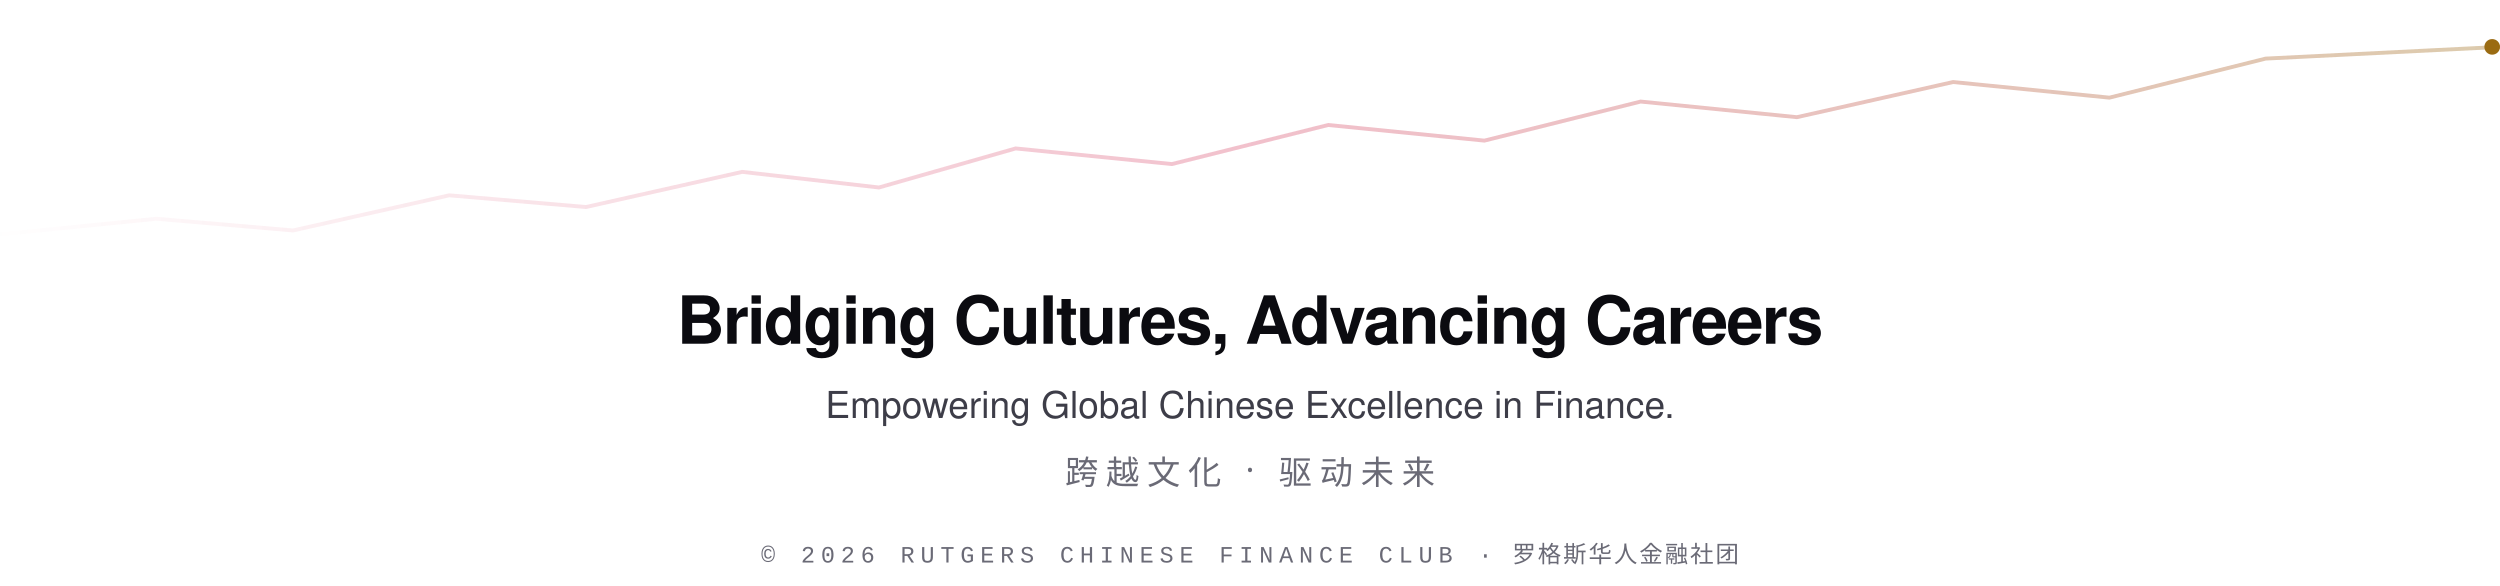
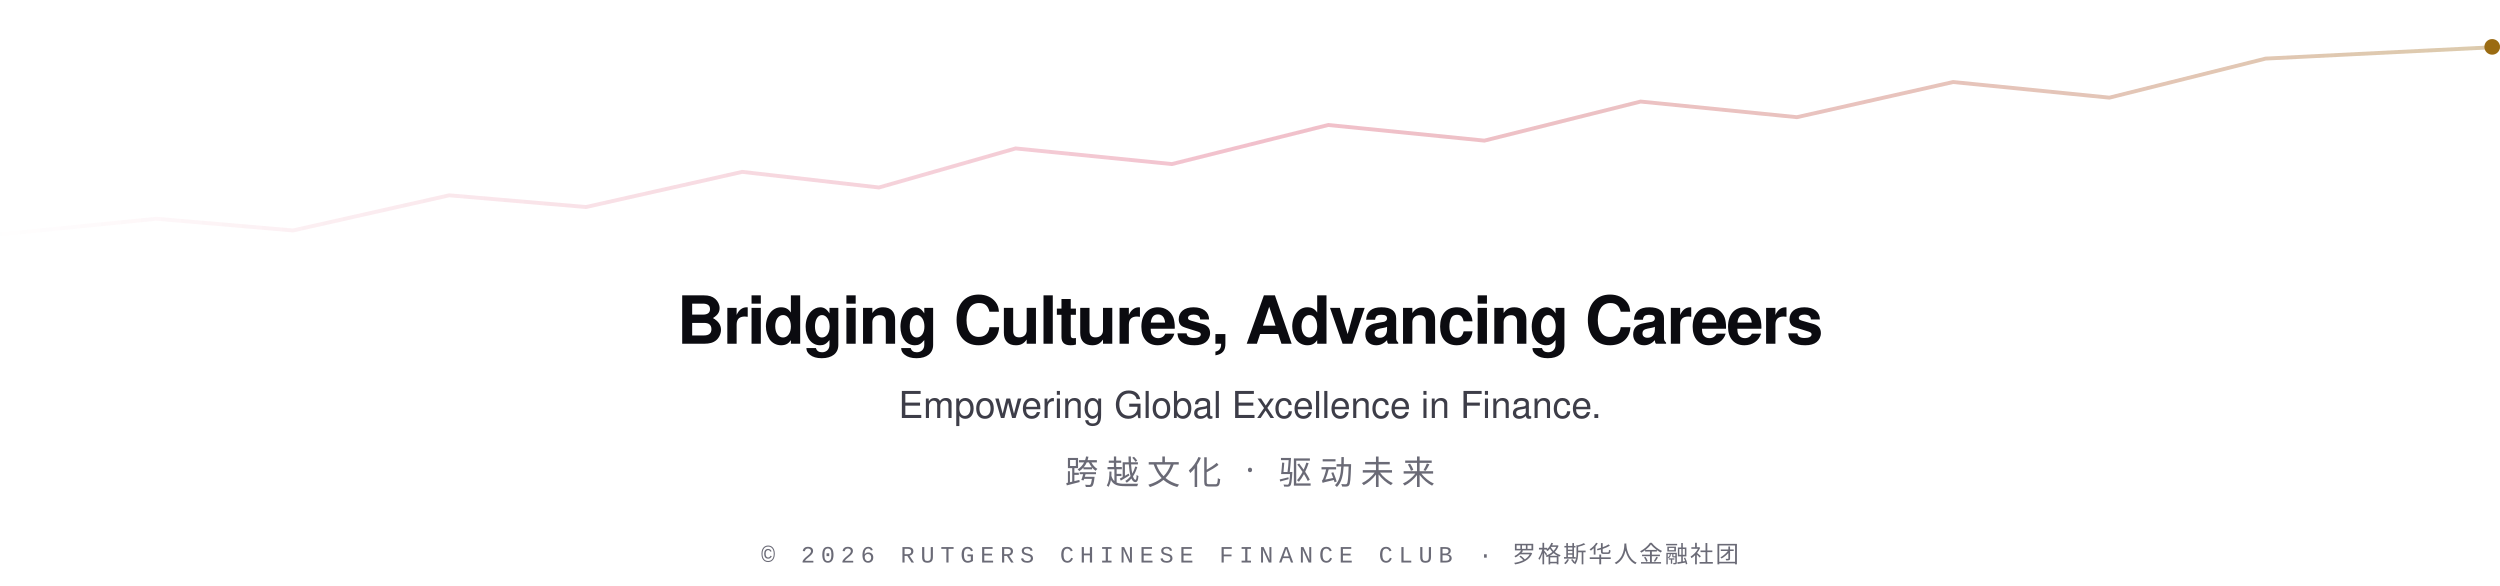
- <svg xmlns="http://www.w3.org/2000/svg" viewBox="0 0 1280 300" width="1280" height="300" role="img" aria-label="Bridging Cultures, Advancing Careers: Empowering Global Chinese Excellence in Finance.">
+ <svg xmlns="http://www.w3.org/2000/svg" viewBox="0 0 1280 300" width="1280" height="300" role="img" aria-label="Bridging Cultures, Advancing Careers: Empowering Global Excellence in Finance.">
  <style>
  .sans { font-family: -apple-system, BlinkMacSystemFont, 'Segoe UI', 'Helvetica Neue', Helvetica, Arial, 'PingFang SC', 'Hiragino Sans GB', 'Microsoft YaHei', 'Noto Sans SC', sans-serif; }
  .cjk { font-family: 'PingFang SC', 'Hiragino Sans GB', 'Microsoft YaHei', 'Noto Sans SC', 'Source Han Sans SC', sans-serif; }
  .mono { font-family: ui-monospace, 'SF Mono', SFMono-Regular, Menlo, Consolas, 'Liberation Mono', monospace; }
  
  .draw { stroke-dasharray: 1400; stroke-dashoffset: 1400; animation: draw 3s cubic-bezier(0.22,1,0.28,1) forwards; }
  @keyframes draw { to { stroke-dashoffset: 0; } }
  .blink { animation: blink 2.4s ease-in-out infinite; }
  @keyframes blink { 0%,100% { opacity: 1; } 50% { opacity: .2; } }
  @media (prefers-reduced-motion: reduce) { .draw { stroke-dashoffset: 0; } }

  @media (prefers-reduced-motion: reduce) { * { animation: none !important; } }
</style>
  <defs>
    <linearGradient id="l" x1="0" x2="1">
      <stop offset="0" stop-color="#cc0033" stop-opacity="0" />
      <stop offset="0.5" stop-color="#c8002f" stop-opacity="0.7" />
      <stop offset="1" stop-color="#9a6b12" />
    </linearGradient>
  </defs>
  <path d="M0,120 L80,112 L150,118 L230,100 L300,106 L380,88 L450,96 L520,76 L600,84 L680,64 L760,72 L840,52 L920,60 L1000,42 L1080,50 L1160,30 L1280,24" fill="none" stroke="url(#l)" stroke-opacity="0.35" stroke-width="2" />
  <path d="M0,120 L80,112 L150,118 L230,100 L300,106 L380,88 L450,96 L520,76 L600,84 L680,64 L760,72 L840,52 L920,60 L1000,42 L1080,50 L1160,30 L1280,24" fill="none" stroke="url(#l)" stroke-width="2" class="draw" />
  <circle cx="1276" cy="24" r="4" fill="#9a6b12" class="blink" />
  <text x="640" y="176" text-anchor="middle" class="sans" font-size="34" font-weight="700" letter-spacing="-0.8" fill="#0b0b10">Bridging Cultures, Advancing Careers</text>
-   <text x="640" y="214" text-anchor="middle" class="sans" font-size="19" fill="#3d3d48">Empowering Global Chinese Excellence in Finance.</text>
+   <text x="640" y="214" text-anchor="middle" class="sans" font-size="19" fill="#3d3d48">Empowering Global Excellence in Finance.</text>
  <text x="640" y="248" text-anchor="middle" class="cjk" font-size="17" letter-spacing="4" fill="#6a6a76">跨越文化 · 驱动未来</text>
  <text x="640" y="288" text-anchor="middle" class="mono" font-size="12" letter-spacing="3" fill="#6a6a76">© 2026 RUTGERS CHINESE FINANCE CLUB · <tspan class="cjk" letter-spacing="1">罗格斯华人金融社团</tspan>
  </text>
</svg>
